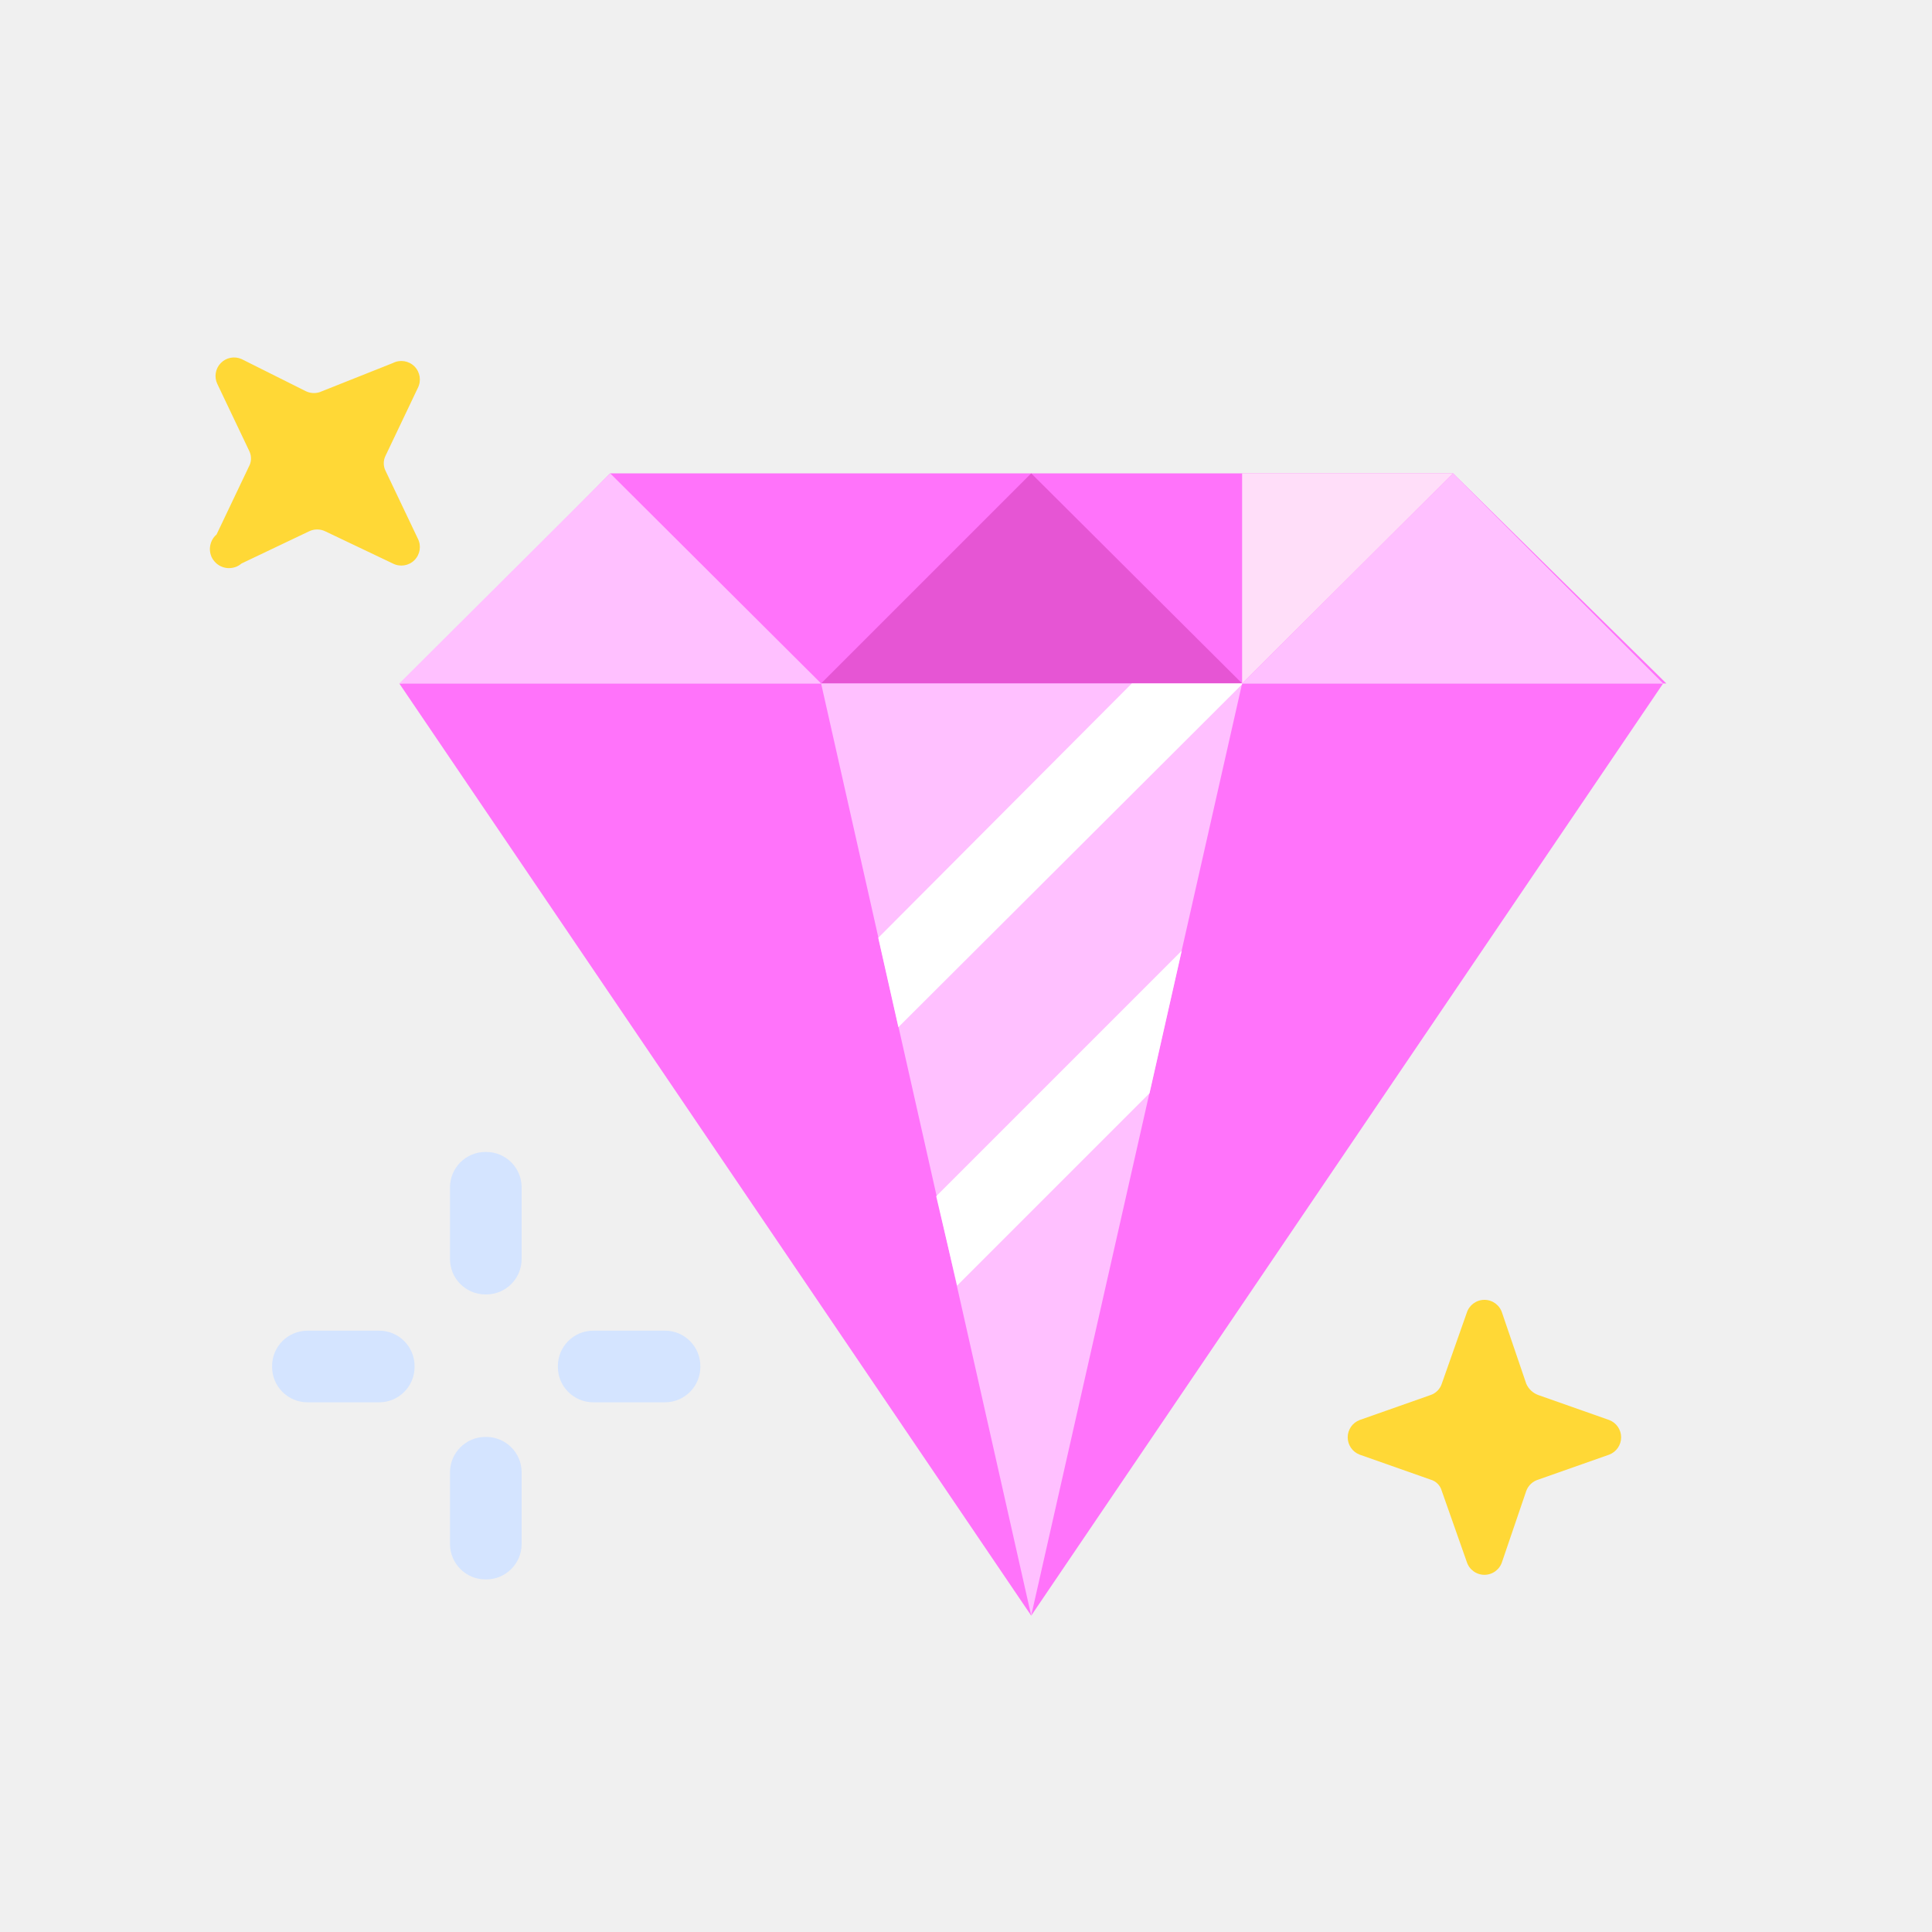
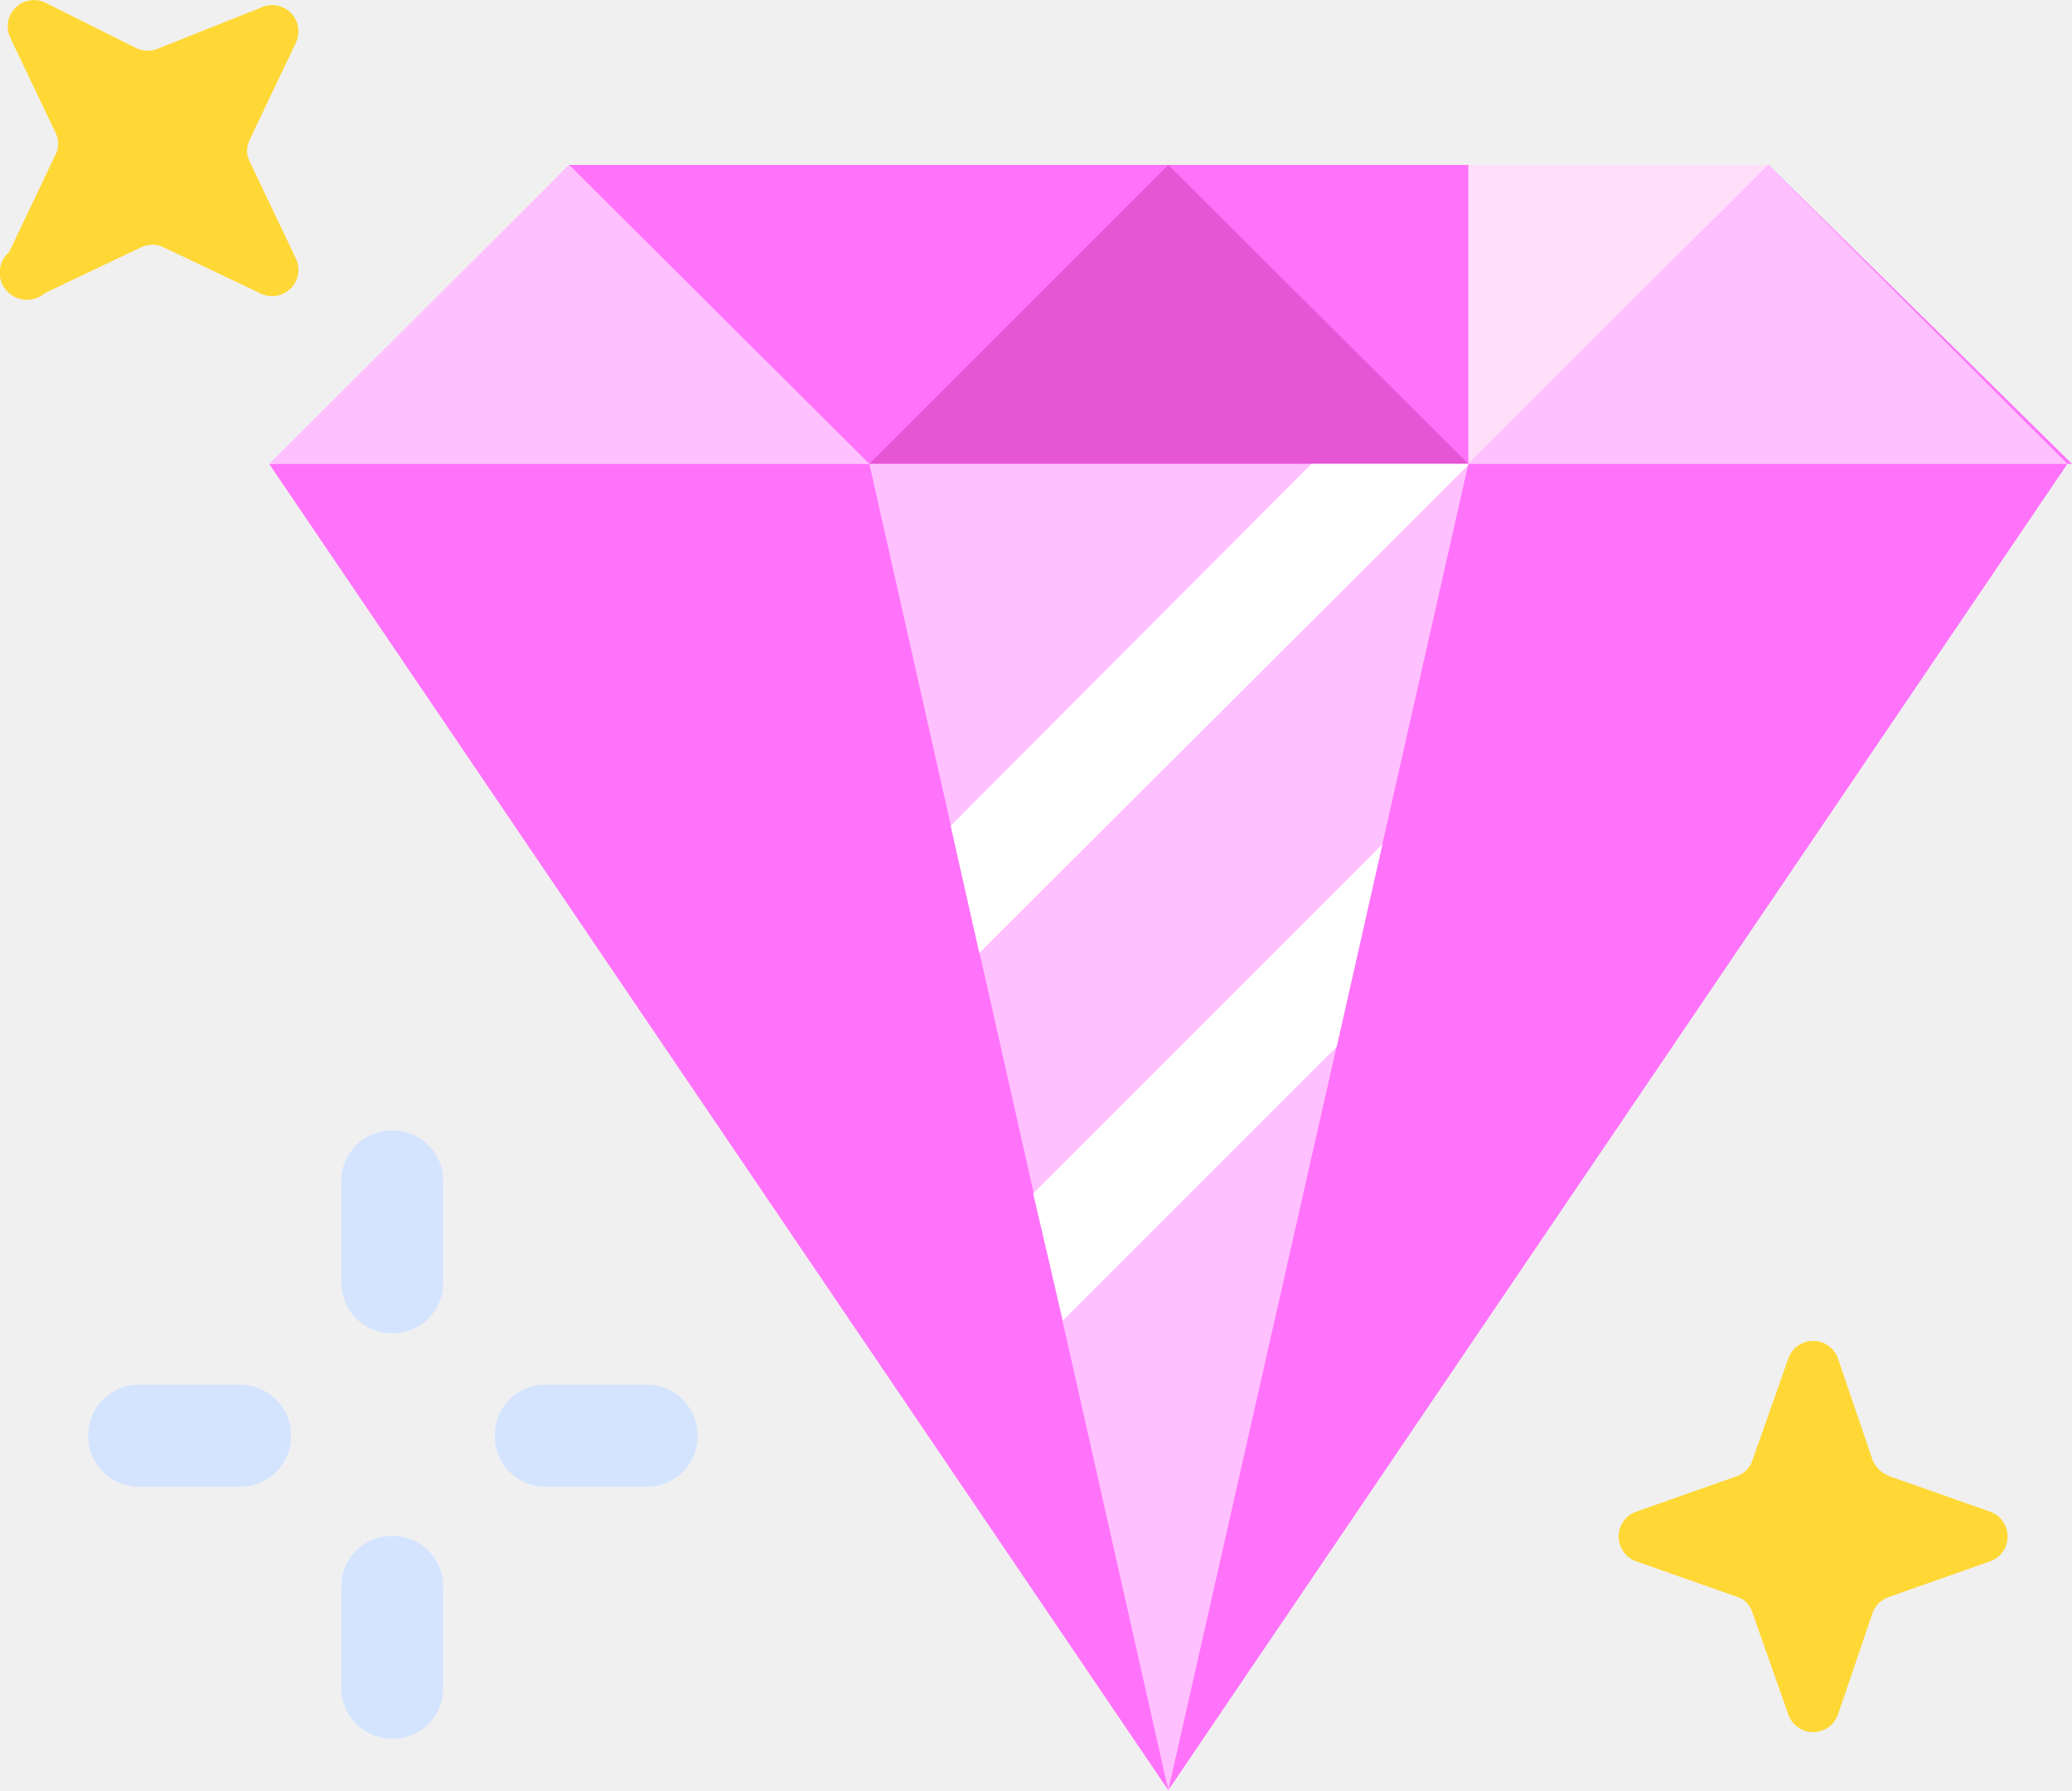
- <svg xmlns="http://www.w3.org/2000/svg" xmlns:xlink="http://www.w3.org/1999/xlink" height="24" width="24">
+ <svg xmlns="http://www.w3.org/2000/svg" xmlns:xlink="http://www.w3.org/1999/xlink" viewBox="2.61 4.44 18.09 15.63">
  <path d="M3.09 5.8l-.4.84c-.024.02-.043.045-.057.073s-.022.058-.025.089a.24.24 0 0 0 .011.092c.009.03.025.057.046.081.041.048.099.077.162.082.031.002.062-.002.092-.011S2.976 7.02 3 7l.84-.4a.23.23 0 0 1 .2 0l.84.4a.23.23 0 0 0 .31-.31l-.4-.84a.21.21 0 0 1 0-.19l.4-.84a.23.23 0 0 0-.31-.31L4 4.86a.23.23 0 0 1-.2 0l-.8-.4a.23.23 0 0 0-.3.31l.4.84a.21.21 0 0 1-.01.19zm14.82 12.72l.31.88a.23.23 0 0 0 .44 0l.3-.88a.23.23 0 0 1 .15-.14l.88-.31a.23.23 0 0 0 0-.43l-.88-.31a.26.26 0 0 1-.15-.14l-.3-.88a.23.23 0 0 0-.44 0l-.31.88a.22.22 0 0 1-.14.14l-.88.31a.23.23 0 0 0 0 .43l.88.31a.2.2 0 0 1 .14.14z" fill="#ffd836" />
  <g fill="#ff73fa">
    <path d="M18.05 5.88H7.58L5 8.49h15.7z" />
    <path d="M4.96 8.49l7.85 11.58 7.85-11.58z" />
  </g>
  <path d="M7.58 5.88L4.96 8.49h5.24z" fill="#ffc0ff" />
  <path d="m12.81 5.88-2.61 2.61h5.23z" fill="#e655d4" />
  <path d="M18.05 5.88l-2.62 2.61h5.23z" fill="#ffc0ff" />
  <path d="M15.43 8.49V5.88h2.62z" fill="#ffdef9" />
  <path d="M15.43 8.49l-2.62 11.58L10.2 8.49z" fill="#ffc0ff" />
  <path d="M15.43 8.49v.01l-4.27 4.26-.25-1.11 3.15-3.16zm-.75 3.32l-.4 1.77-2.39 2.39-.26-1.11z" fill="#fff" />
  <g fill="#d4e4ff">
    <use xlink:href="#B" />
    <use xlink:href="#B" y="3.54" />
    <use xlink:href="#C" />
    <use xlink:href="#C" x="-3.55" />
  </g>
  <defs>
    <path id="B" d="M6.04 14.31h-.01a.44.44 0 0 0-.44.44v.89a.44.44 0 0 0 .44.44h.01a.44.44 0 0 0 .44-.44v-.89a.44.44 0 0 0-.44-.44z" />
    <path id="C" d="M8.7 16.98v-.01a.44.44 0 0 0-.44-.44h-.89a.44.44 0 0 0-.44.44v.01a.44.44 0 0 0 .44.44h.89a.44.44 0 0 0 .44-.44z" />
  </defs>
</svg>
